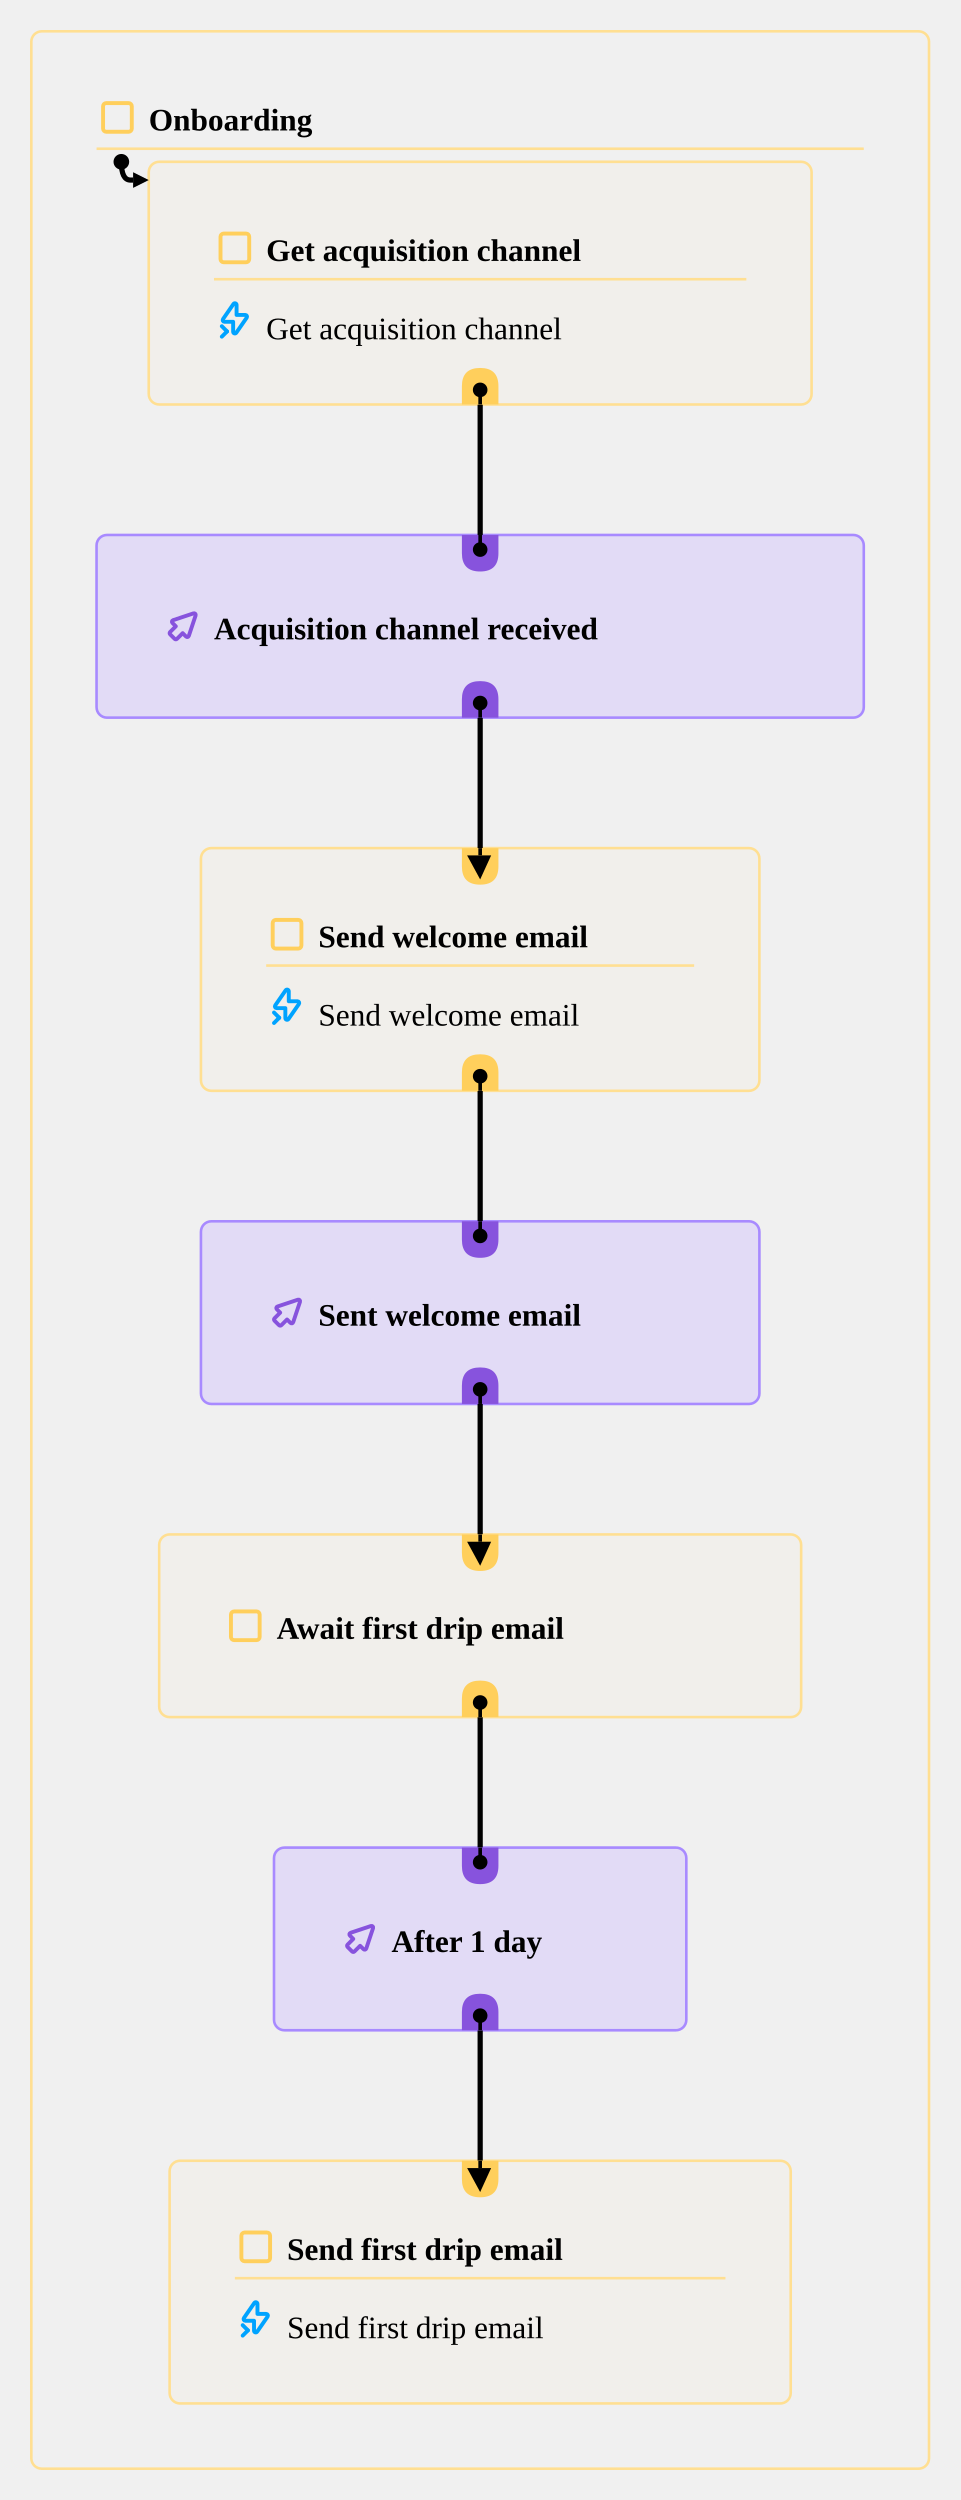
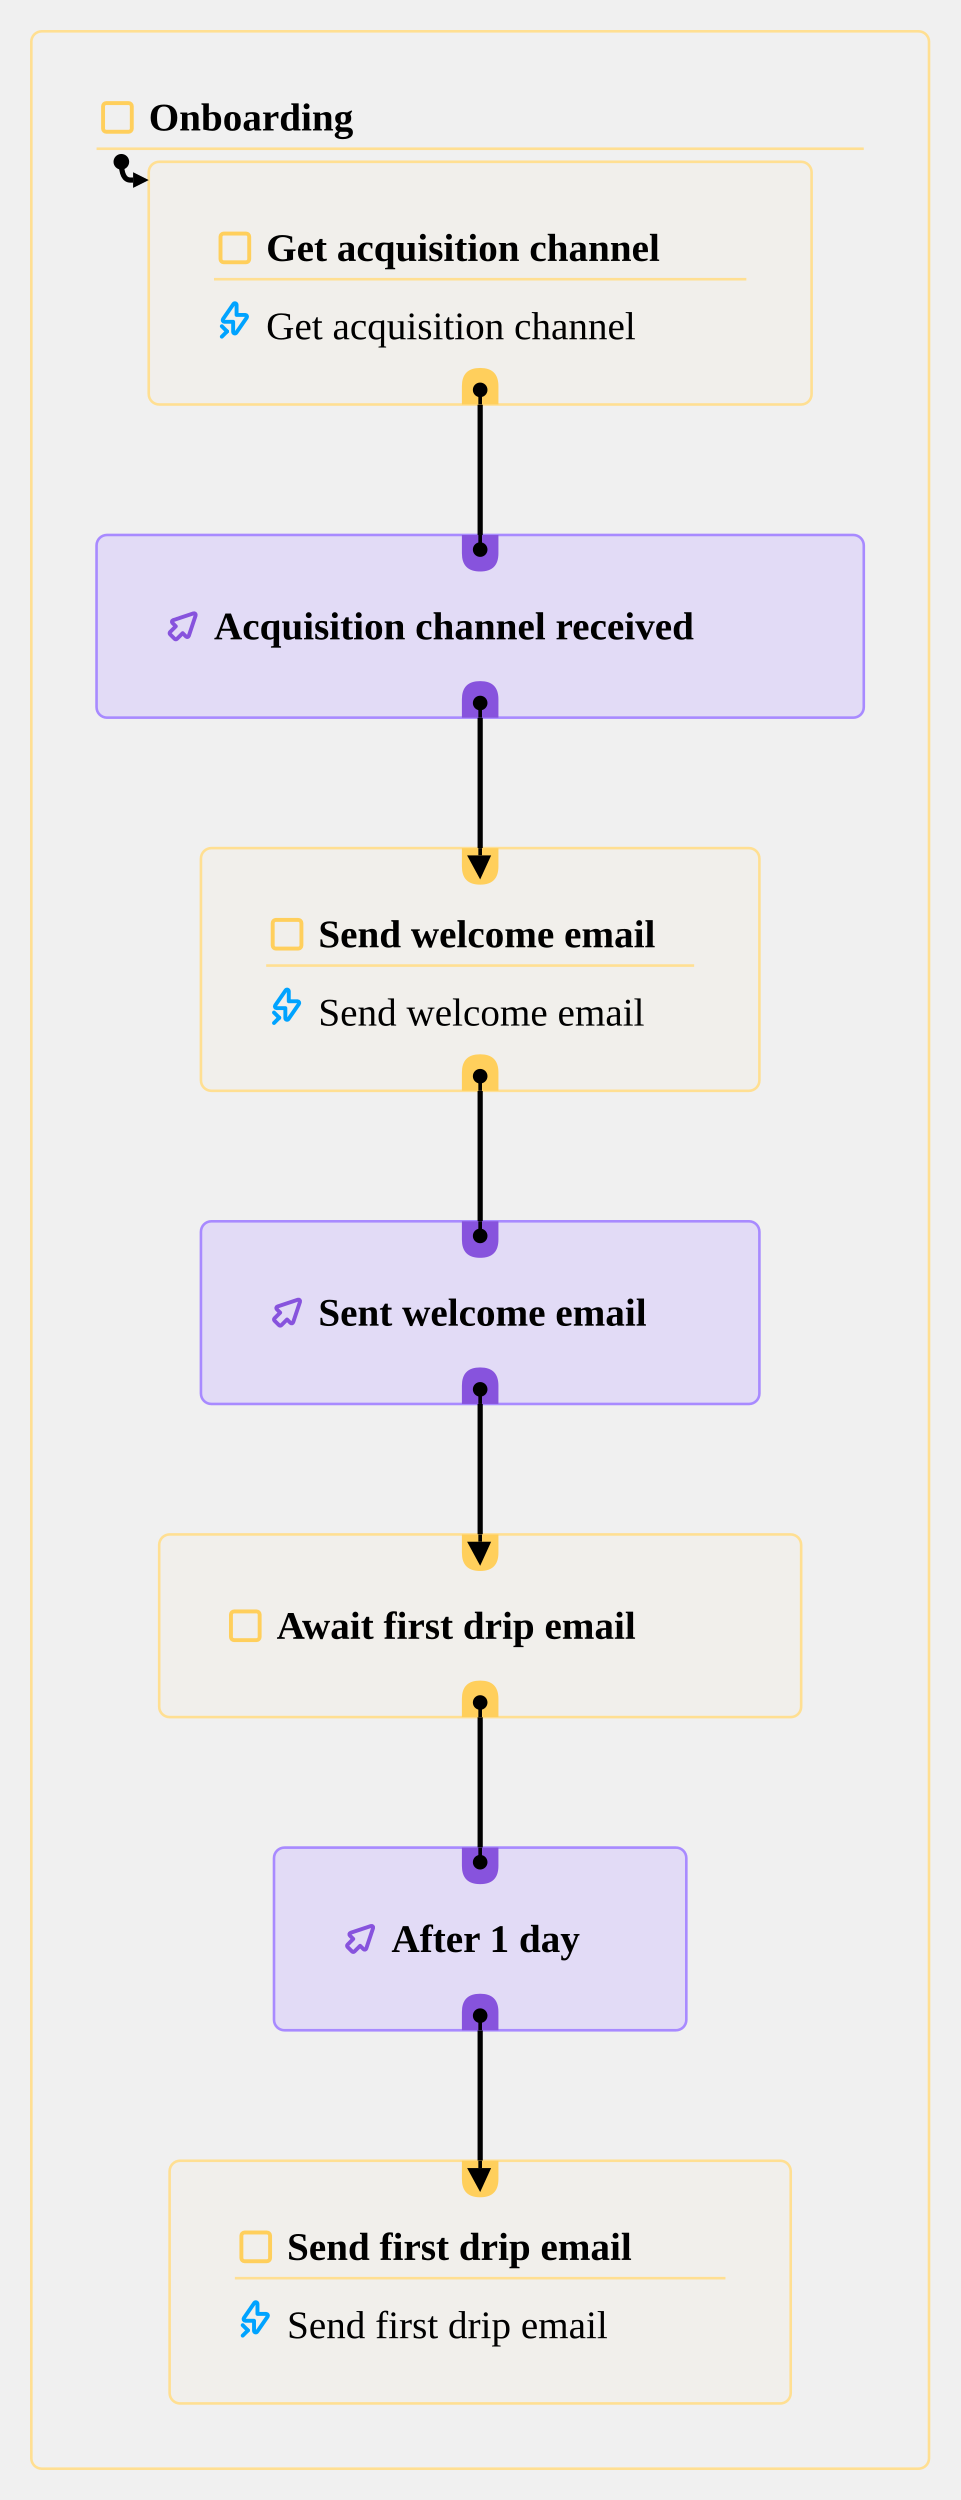
- <svg xmlns="http://www.w3.org/2000/svg" width="368" height="958">
+ <svg xmlns="http://www.w3.org/2000/svg" font-size="15" width="368" height="958">
  <rect x="12" y="12" width="344" height="934" rx="4" ry="4" fill="none" stroke="#ffdf92" />
  <svg width="16" height="16" x="37" y="37" viewBox="0 0 16 16" fill="none">
    <g clip-path="url(#clip0_1343_12511)">
      <path d="M12.278 13.5H3.722C3.047 13.5 2.5 12.953 2.5 12.278V3.722C2.5 3.047 3.047 2.5 3.722 2.5H12.277C12.953 2.5 13.499 3.047 13.499 3.722V12.277C13.5 12.953 12.953 13.5 12.278 13.5V13.5Z" stroke="#FFCF5C" stroke-width="1.5" stroke-linecap="round" stroke-linejoin="round" />
    </g>
    <defs>
      <clipPath id="clip0_1343_12511">
        <rect width="16" height="16" fill="white" />
      </clipPath>
    </defs>
  </svg>
  <text font-weight="600" x="57" y="50" width="274" height="10">Onboarding</text>
  <path d="M 37 57 L 331 57" stroke="#ffdf92" />
  <svg x="12" y="12" width="344" height="934">
    <rect x="45" y="50" width="254" height="93" rx="4" ry="4" fill="#ffefc919" stroke="#ffdf92" />
    <svg width="16" height="16" x="70" y="75" viewBox="0 0 16 16" fill="none">
      <g clip-path="url(#clip0_1343_12511)">
        <path d="M12.278 13.5H3.722C3.047 13.5 2.5 12.953 2.5 12.278V3.722C2.5 3.047 3.047 2.5 3.722 2.5H12.277C12.953 2.5 13.499 3.047 13.499 3.722V12.277C13.5 12.953 12.953 13.5 12.278 13.5V13.5Z" stroke="#FFCF5C" stroke-width="1.5" stroke-linecap="round" stroke-linejoin="round" />
      </g>
      <defs>
        <clipPath id="clip0_1343_12511">
          <rect width="16" height="16" fill="white" />
        </clipPath>
      </defs>
    </svg>
    <text font-weight="600" x="90" y="88" width="184" height="10">Get acquisition channel</text>
    <path d="M 70 95 L 274 95" stroke="#ffdf92" />
    <svg width="16" height="16" x="70" y="102" viewBox="0 0 16 16" fill="none">
      <g clip-path="url(#clip0_217_22)">
        <mask id="mask0_217_22" maskUnits="userSpaceOnUse" x="0" y="0" width="16" height="16" style="mask-type: luminance;">
          <path d="M16 0H0V16H16V0Z" fill="white" />
        </mask>
        <g mask="url(#mask0_217_22)">
          <path d="M12.549 7.717L8.541 13.505C8.174 14.035 7.343 13.776 7.343 13.131V9.315H3.993C3.462 9.315 3.149 8.719 3.452 8.283L7.459 2.494C7.827 1.964 8.658 2.223 8.658 2.869V6.684H12.008C12.538 6.684 12.851 7.28 12.549 7.717Z" stroke="#00A3FF" stroke-width="1.5" stroke-linecap="round" stroke-linejoin="round" />
        </g>
        <path d="M3 11L5 13" stroke="#00A3FF" stroke-width="1.5" stroke-linecap="round" />
        <path d="M3 15.01L5 13.01" stroke="#00A3FF" stroke-width="1.5" stroke-linecap="round" />
      </g>
      <defs>
        <clipPath id="clip0_217_22">
          <rect width="16" height="16" fill="white" />
        </clipPath>
      </defs>
    </svg>
    <text x="90" y="118" width="184" height="16.2">Get acquisition channel</text>
    <rect x="65" y="313" width="214" height="93" rx="4" ry="4" fill="#ffefc919" stroke="#ffdf92" />
    <svg width="16" height="16" x="90" y="338" viewBox="0 0 16 16" fill="none">
      <g clip-path="url(#clip0_1343_12511)">
        <path d="M12.278 13.5H3.722C3.047 13.5 2.5 12.953 2.5 12.278V3.722C2.5 3.047 3.047 2.5 3.722 2.5H12.277C12.953 2.5 13.499 3.047 13.499 3.722V12.277C13.5 12.953 12.953 13.5 12.278 13.5V13.5Z" stroke="#FFCF5C" stroke-width="1.5" stroke-linecap="round" stroke-linejoin="round" />
      </g>
      <defs>
        <clipPath id="clip0_1343_12511">
          <rect width="16" height="16" fill="white" />
        </clipPath>
      </defs>
    </svg>
    <text font-weight="600" x="110" y="351" width="144" height="10">Send welcome email</text>
    <path d="M 90 358 L 254 358" stroke="#ffdf92" />
    <svg width="16" height="16" x="90" y="365" viewBox="0 0 16 16" fill="none">
      <g clip-path="url(#clip0_217_22)">
        <mask id="mask0_217_22" maskUnits="userSpaceOnUse" x="0" y="0" width="16" height="16" style="mask-type: luminance;">
          <path d="M16 0H0V16H16V0Z" fill="white" />
        </mask>
        <g mask="url(#mask0_217_22)">
          <path d="M12.549 7.717L8.541 13.505C8.174 14.035 7.343 13.776 7.343 13.131V9.315H3.993C3.462 9.315 3.149 8.719 3.452 8.283L7.459 2.494C7.827 1.964 8.658 2.223 8.658 2.869V6.684H12.008C12.538 6.684 12.851 7.28 12.549 7.717Z" stroke="#00A3FF" stroke-width="1.5" stroke-linecap="round" stroke-linejoin="round" />
        </g>
        <path d="M3 11L5 13" stroke="#00A3FF" stroke-width="1.5" stroke-linecap="round" />
        <path d="M3 15.01L5 13.01" stroke="#00A3FF" stroke-width="1.5" stroke-linecap="round" />
      </g>
      <defs>
        <clipPath id="clip0_217_22">
          <rect width="16" height="16" fill="white" />
        </clipPath>
      </defs>
    </svg>
    <text x="110" y="381" width="144" height="16.2">Send welcome email</text>
    <rect x="49" y="576" width="246" height="70" rx="4" ry="4" fill="#ffefc919" stroke="#ffdf92" />
    <svg width="16" height="16" x="74" y="603" viewBox="0 0 16 16" fill="none">
      <g clip-path="url(#clip0_1343_12511)">
        <path d="M12.278 13.5H3.722C3.047 13.5 2.5 12.953 2.5 12.278V3.722C2.5 3.047 3.047 2.5 3.722 2.5H12.277C12.953 2.5 13.499 3.047 13.499 3.722V12.277C13.5 12.953 12.953 13.5 12.278 13.5V13.5Z" stroke="#FFCF5C" stroke-width="1.5" stroke-linecap="round" stroke-linejoin="round" />
      </g>
      <defs>
        <clipPath id="clip0_1343_12511">
          <rect width="16" height="16" fill="white" />
        </clipPath>
      </defs>
    </svg>
    <text font-weight="600" x="94" y="616" width="176" height="10">Await first drip email</text>
    <rect x="53" y="816" width="238" height="93" rx="4" ry="4" fill="#ffefc919" stroke="#ffdf92" />
    <svg width="16" height="16" x="78" y="841" viewBox="0 0 16 16" fill="none">
      <g clip-path="url(#clip0_1343_12511)">
        <path d="M12.278 13.5H3.722C3.047 13.5 2.5 12.953 2.5 12.278V3.722C2.5 3.047 3.047 2.5 3.722 2.5H12.277C12.953 2.5 13.499 3.047 13.499 3.722V12.277C13.5 12.953 12.953 13.5 12.278 13.5V13.5Z" stroke="#FFCF5C" stroke-width="1.5" stroke-linecap="round" stroke-linejoin="round" />
      </g>
      <defs>
        <clipPath id="clip0_1343_12511">
          <rect width="16" height="16" fill="white" />
        </clipPath>
      </defs>
    </svg>
    <text font-weight="600" x="98" y="854" width="168" height="10">Send first drip email</text>
    <path d="M 78 861 L 266 861" stroke="#ffdf92" />
    <svg width="16" height="16" x="78" y="868" viewBox="0 0 16 16" fill="none">
      <g clip-path="url(#clip0_217_22)">
        <mask id="mask0_217_22" maskUnits="userSpaceOnUse" x="0" y="0" width="16" height="16" style="mask-type: luminance;">
          <path d="M16 0H0V16H16V0Z" fill="white" />
        </mask>
        <g mask="url(#mask0_217_22)">
          <path d="M12.549 7.717L8.541 13.505C8.174 14.035 7.343 13.776 7.343 13.131V9.315H3.993C3.462 9.315 3.149 8.719 3.452 8.283L7.459 2.494C7.827 1.964 8.658 2.223 8.658 2.869V6.684H12.008C12.538 6.684 12.851 7.28 12.549 7.717Z" stroke="#00A3FF" stroke-width="1.5" stroke-linecap="round" stroke-linejoin="round" />
        </g>
        <path d="M3 11L5 13" stroke="#00A3FF" stroke-width="1.5" stroke-linecap="round" />
        <path d="M3 15.01L5 13.01" stroke="#00A3FF" stroke-width="1.5" stroke-linecap="round" />
      </g>
      <defs>
        <clipPath id="clip0_217_22">
          <rect width="16" height="16" fill="white" />
        </clipPath>
      </defs>
    </svg>
    <text x="98" y="884" width="168" height="16.2">Send first drip email</text>
    <rect x="25" y="193" width="294" height="70" rx="4" ry="4" fill="#cebdff66" stroke="#a88aff" />
    <svg width="16" height="16" x="50" y="220" viewBox="0 0 16 16" fill="none">
      <g clip-path="url(#clip0_1343_12529)">
        <path d="M5.371 8L3.183 10.188C2.939 10.432 2.939 10.827 3.183 11.071L4.929 12.817C5.173 13.061 5.569 13.061 5.812 12.817L8 10.629L9.309 11.938C9.637 12.267 10.197 12.135 10.343 11.694L12.967 3.823C13.13 3.335 12.665 2.87 12.177 3.033L4.306 5.657C3.865 5.804 3.733 6.363 4.061 6.691L5.371 8Z" stroke="#8753DD" stroke-width="1.5" stroke-linecap="round" stroke-linejoin="round" />
      </g>
      <defs>
        <clipPath id="clip0_1343_12529">
          <rect width="16" height="16" fill="white" />
        </clipPath>
      </defs>
    </svg>
    <text font-weight="600" x="70" y="233" width="224" height="10">Acquisition channel received</text>
    <rect x="65" y="456" width="214" height="70" rx="4" ry="4" fill="#cebdff66" stroke="#a88aff" />
    <svg width="16" height="16" x="90" y="483" viewBox="0 0 16 16" fill="none">
      <g clip-path="url(#clip0_1343_12529)">
        <path d="M5.371 8L3.183 10.188C2.939 10.432 2.939 10.827 3.183 11.071L4.929 12.817C5.173 13.061 5.569 13.061 5.812 12.817L8 10.629L9.309 11.938C9.637 12.267 10.197 12.135 10.343 11.694L12.967 3.823C13.13 3.335 12.665 2.87 12.177 3.033L4.306 5.657C3.865 5.804 3.733 6.363 4.061 6.691L5.371 8Z" stroke="#8753DD" stroke-width="1.5" stroke-linecap="round" stroke-linejoin="round" />
      </g>
      <defs>
        <clipPath id="clip0_1343_12529">
          <rect width="16" height="16" fill="white" />
        </clipPath>
      </defs>
    </svg>
    <text font-weight="600" x="110" y="496" width="144" height="10">Sent welcome email</text>
    <rect x="93" y="696" width="158" height="70" rx="4" ry="4" fill="#cebdff66" stroke="#a88aff" />
    <svg width="16" height="16" x="118" y="723" viewBox="0 0 16 16" fill="none">
      <g clip-path="url(#clip0_1343_12529)">
        <path d="M5.371 8L3.183 10.188C2.939 10.432 2.939 10.827 3.183 11.071L4.929 12.817C5.173 13.061 5.569 13.061 5.812 12.817L8 10.629L9.309 11.938C9.637 12.267 10.197 12.135 10.343 11.694L12.967 3.823C13.13 3.335 12.665 2.87 12.177 3.033L4.306 5.657C3.865 5.804 3.733 6.363 4.061 6.691L5.371 8Z" stroke="#8753DD" stroke-width="1.5" stroke-linecap="round" stroke-linejoin="round" />
      </g>
      <defs>
        <clipPath id="clip0_1343_12529">
          <rect width="16" height="16" fill="white" />
        </clipPath>
      </defs>
    </svg>
    <text font-weight="600" x="138" y="736" width="88" height="10">After 1 day</text>
    <svg x1="0" y1="0" width="100%" height="100%">
      <g>
        <defs>
          <marker id="end-flow-0" viewBox="0 0 10 10" markerWidth="7" markerHeight="7" refX="0" refY="5" markerUnits="strokeWidth" orient="auto">
            <path stroke="none" fill="#8753dd" d="M0,0 h5 q5,0 5,5 q0,5 -5,5 h-5 z" />
            <path stroke-width="1" stroke="#000" d="M0,5 h4" />
            <circle cx="4" cy="5" r="2" />
          </marker>
          <marker id="start-flow-0" viewBox="0 0 10 10" markerWidth="7" markerHeight="7" refX="0" refY="5" markerUnits="strokeWidth" orient="auto">
            <path stroke="none" fill="#ffcf5c" d="M0,0 h5 q5,0 5,5 q0,5 -5,5 h-5 z" />
            <path stroke-width="1" stroke="#000" d="M0,5 h4" />
            <circle cx="4" cy="5" r="2" />
          </marker>
        </defs>
        <path stroke="#000" stroke-width="2" fill="none" d="M 172,143 L 172,143 L 172,193" marker-end="url(#end-flow-0)" />
        <path stroke="none" stroke-width="2" fill="none" d="M 172,193 L 172,193 L 172,143" marker-end="url(#start-flow-0)" />
      </g>
      <g>
        <defs>
          <marker id="end-flow-1" viewBox="0 0 10 10" markerWidth="7" markerHeight="7" refX="0" refY="5" markerUnits="strokeWidth" orient="auto">
            <path stroke="none" fill="#ffcf5c" d="M0,0 h5 q5,0 5,5 q0,5 -5,5 h-5 z" />
            <path stroke="none" fill="#000" d="M1.43,5 L2,5 L2,2 L8.57,5 L2,8.57 L2,5 z" />
            <path stroke="#000" fill="none" stroke-width="1" d="M0,5 L2,5" />
          </marker>
          <marker id="start-flow-1" viewBox="0 0 10 10" markerWidth="7" markerHeight="7" refX="0" refY="5" markerUnits="strokeWidth" orient="auto">
            <path stroke="none" fill="#8753dd" d="M0,0 h5 q5,0 5,5 q0,5 -5,5 h-5 z" />
            <path stroke-width="1" stroke="#000" d="M0,5 h4" />
            <circle cx="4" cy="5" r="2" />
          </marker>
        </defs>
        <path stroke="#000" stroke-width="2" fill="none" d="M 172,263 L 172,263 L 172,313" marker-end="url(#end-flow-1)" />
        <path stroke="none" stroke-width="2" fill="none" d="M 172,313 L 172,313 L 172,263" marker-end="url(#start-flow-1)" />
      </g>
      <g>
        <defs>
          <marker id="end-flow-2" viewBox="0 0 10 10" markerWidth="7" markerHeight="7" refX="0" refY="5" markerUnits="strokeWidth" orient="auto">
            <path stroke="none" fill="#8753dd" d="M0,0 h5 q5,0 5,5 q0,5 -5,5 h-5 z" />
            <path stroke-width="1" stroke="#000" d="M0,5 h4" />
            <circle cx="4" cy="5" r="2" />
          </marker>
          <marker id="start-flow-2" viewBox="0 0 10 10" markerWidth="7" markerHeight="7" refX="0" refY="5" markerUnits="strokeWidth" orient="auto">
            <path stroke="none" fill="#ffcf5c" d="M0,0 h5 q5,0 5,5 q0,5 -5,5 h-5 z" />
            <path stroke-width="1" stroke="#000" d="M0,5 h4" />
            <circle cx="4" cy="5" r="2" />
          </marker>
        </defs>
        <path stroke="#000" stroke-width="2" fill="none" d="M 172,406 L 172,406 L 172,456" marker-end="url(#end-flow-2)" />
        <path stroke="none" stroke-width="2" fill="none" d="M 172,456 L 172,456 L 172,406" marker-end="url(#start-flow-2)" />
      </g>
      <g>
        <defs>
          <marker id="end-flow-3" viewBox="0 0 10 10" markerWidth="7" markerHeight="7" refX="0" refY="5" markerUnits="strokeWidth" orient="auto">
            <path stroke="none" fill="#ffcf5c" d="M0,0 h5 q5,0 5,5 q0,5 -5,5 h-5 z" />
            <path stroke="none" fill="#000" d="M1.43,5 L2,5 L2,2 L8.57,5 L2,8.57 L2,5 z" />
            <path stroke="#000" fill="none" stroke-width="1" d="M0,5 L2,5" />
          </marker>
          <marker id="start-flow-3" viewBox="0 0 10 10" markerWidth="7" markerHeight="7" refX="0" refY="5" markerUnits="strokeWidth" orient="auto">
            <path stroke="none" fill="#8753dd" d="M0,0 h5 q5,0 5,5 q0,5 -5,5 h-5 z" />
            <path stroke-width="1" stroke="#000" d="M0,5 h4" />
            <circle cx="4" cy="5" r="2" />
          </marker>
        </defs>
        <path stroke="#000" stroke-width="2" fill="none" d="M 172,526 L 172,526 L 172,576" marker-end="url(#end-flow-3)" />
        <path stroke="none" stroke-width="2" fill="none" d="M 172,576 L 172,576 L 172,526" marker-end="url(#start-flow-3)" />
      </g>
      <g>
        <defs>
          <marker id="end-flow-4" viewBox="0 0 10 10" markerWidth="7" markerHeight="7" refX="0" refY="5" markerUnits="strokeWidth" orient="auto">
            <path stroke="none" fill="#8753dd" d="M0,0 h5 q5,0 5,5 q0,5 -5,5 h-5 z" />
            <path stroke-width="1" stroke="#000" d="M0,5 h4" />
            <circle cx="4" cy="5" r="2" />
          </marker>
          <marker id="start-flow-4" viewBox="0 0 10 10" markerWidth="7" markerHeight="7" refX="0" refY="5" markerUnits="strokeWidth" orient="auto">
            <path stroke="none" fill="#ffcf5c" d="M0,0 h5 q5,0 5,5 q0,5 -5,5 h-5 z" />
            <path stroke-width="1" stroke="#000" d="M0,5 h4" />
            <circle cx="4" cy="5" r="2" />
          </marker>
        </defs>
        <path stroke="#000" stroke-width="2" fill="none" d="M 172,646 L 172,646 L 172,696" marker-end="url(#end-flow-4)" />
        <path stroke="none" stroke-width="2" fill="none" d="M 172,696 L 172,696 L 172,646" marker-end="url(#start-flow-4)" />
      </g>
      <g>
        <defs>
          <marker id="end-flow-5" viewBox="0 0 10 10" markerWidth="7" markerHeight="7" refX="0" refY="5" markerUnits="strokeWidth" orient="auto">
            <path stroke="none" fill="#ffcf5c" d="M0,0 h5 q5,0 5,5 q0,5 -5,5 h-5 z" />
            <path stroke="none" fill="#000" d="M1.43,5 L2,5 L2,2 L8.57,5 L2,8.57 L2,5 z" />
            <path stroke="#000" fill="none" stroke-width="1" d="M0,5 L2,5" />
          </marker>
          <marker id="start-flow-5" viewBox="0 0 10 10" markerWidth="7" markerHeight="7" refX="0" refY="5" markerUnits="strokeWidth" orient="auto">
            <path stroke="none" fill="#8753dd" d="M0,0 h5 q5,0 5,5 q0,5 -5,5 h-5 z" />
            <path stroke-width="1" stroke="#000" d="M0,5 h4" />
            <circle cx="4" cy="5" r="2" />
          </marker>
        </defs>
        <path stroke="#000" stroke-width="2" fill="none" d="M 172,766 L 172,766 L 172,816" marker-end="url(#end-flow-5)" />
        <path stroke="none" stroke-width="2" fill="none" d="M 172,816 L 172,816 L 172,766" marker-end="url(#start-flow-5)" />
      </g>
      <g>
        <defs>
          <marker id="n455" viewBox="0 0 10 10" markerWidth="3" markerHeight="3" refX="0" refY="5" markerUnits="strokeWidth" orient="auto">
            <path d="M0,0 L0,10 L10,5 z" data-viz="edge-arrow" />
          </marker>
        </defs>
        <circle r="3" cx="34.5" cy="50" fill="#000" />
        <path d="M 34.5,50 Q 34.5,57 38,57 L 39, 57" stroke="#000" stroke-width="2" fill="none" marker-end="url(#n455)" pathLength="1" />
      </g>
    </svg>
  </svg>
  <svg x1="0" y1="0" width="100%" height="100%" />
</svg>
